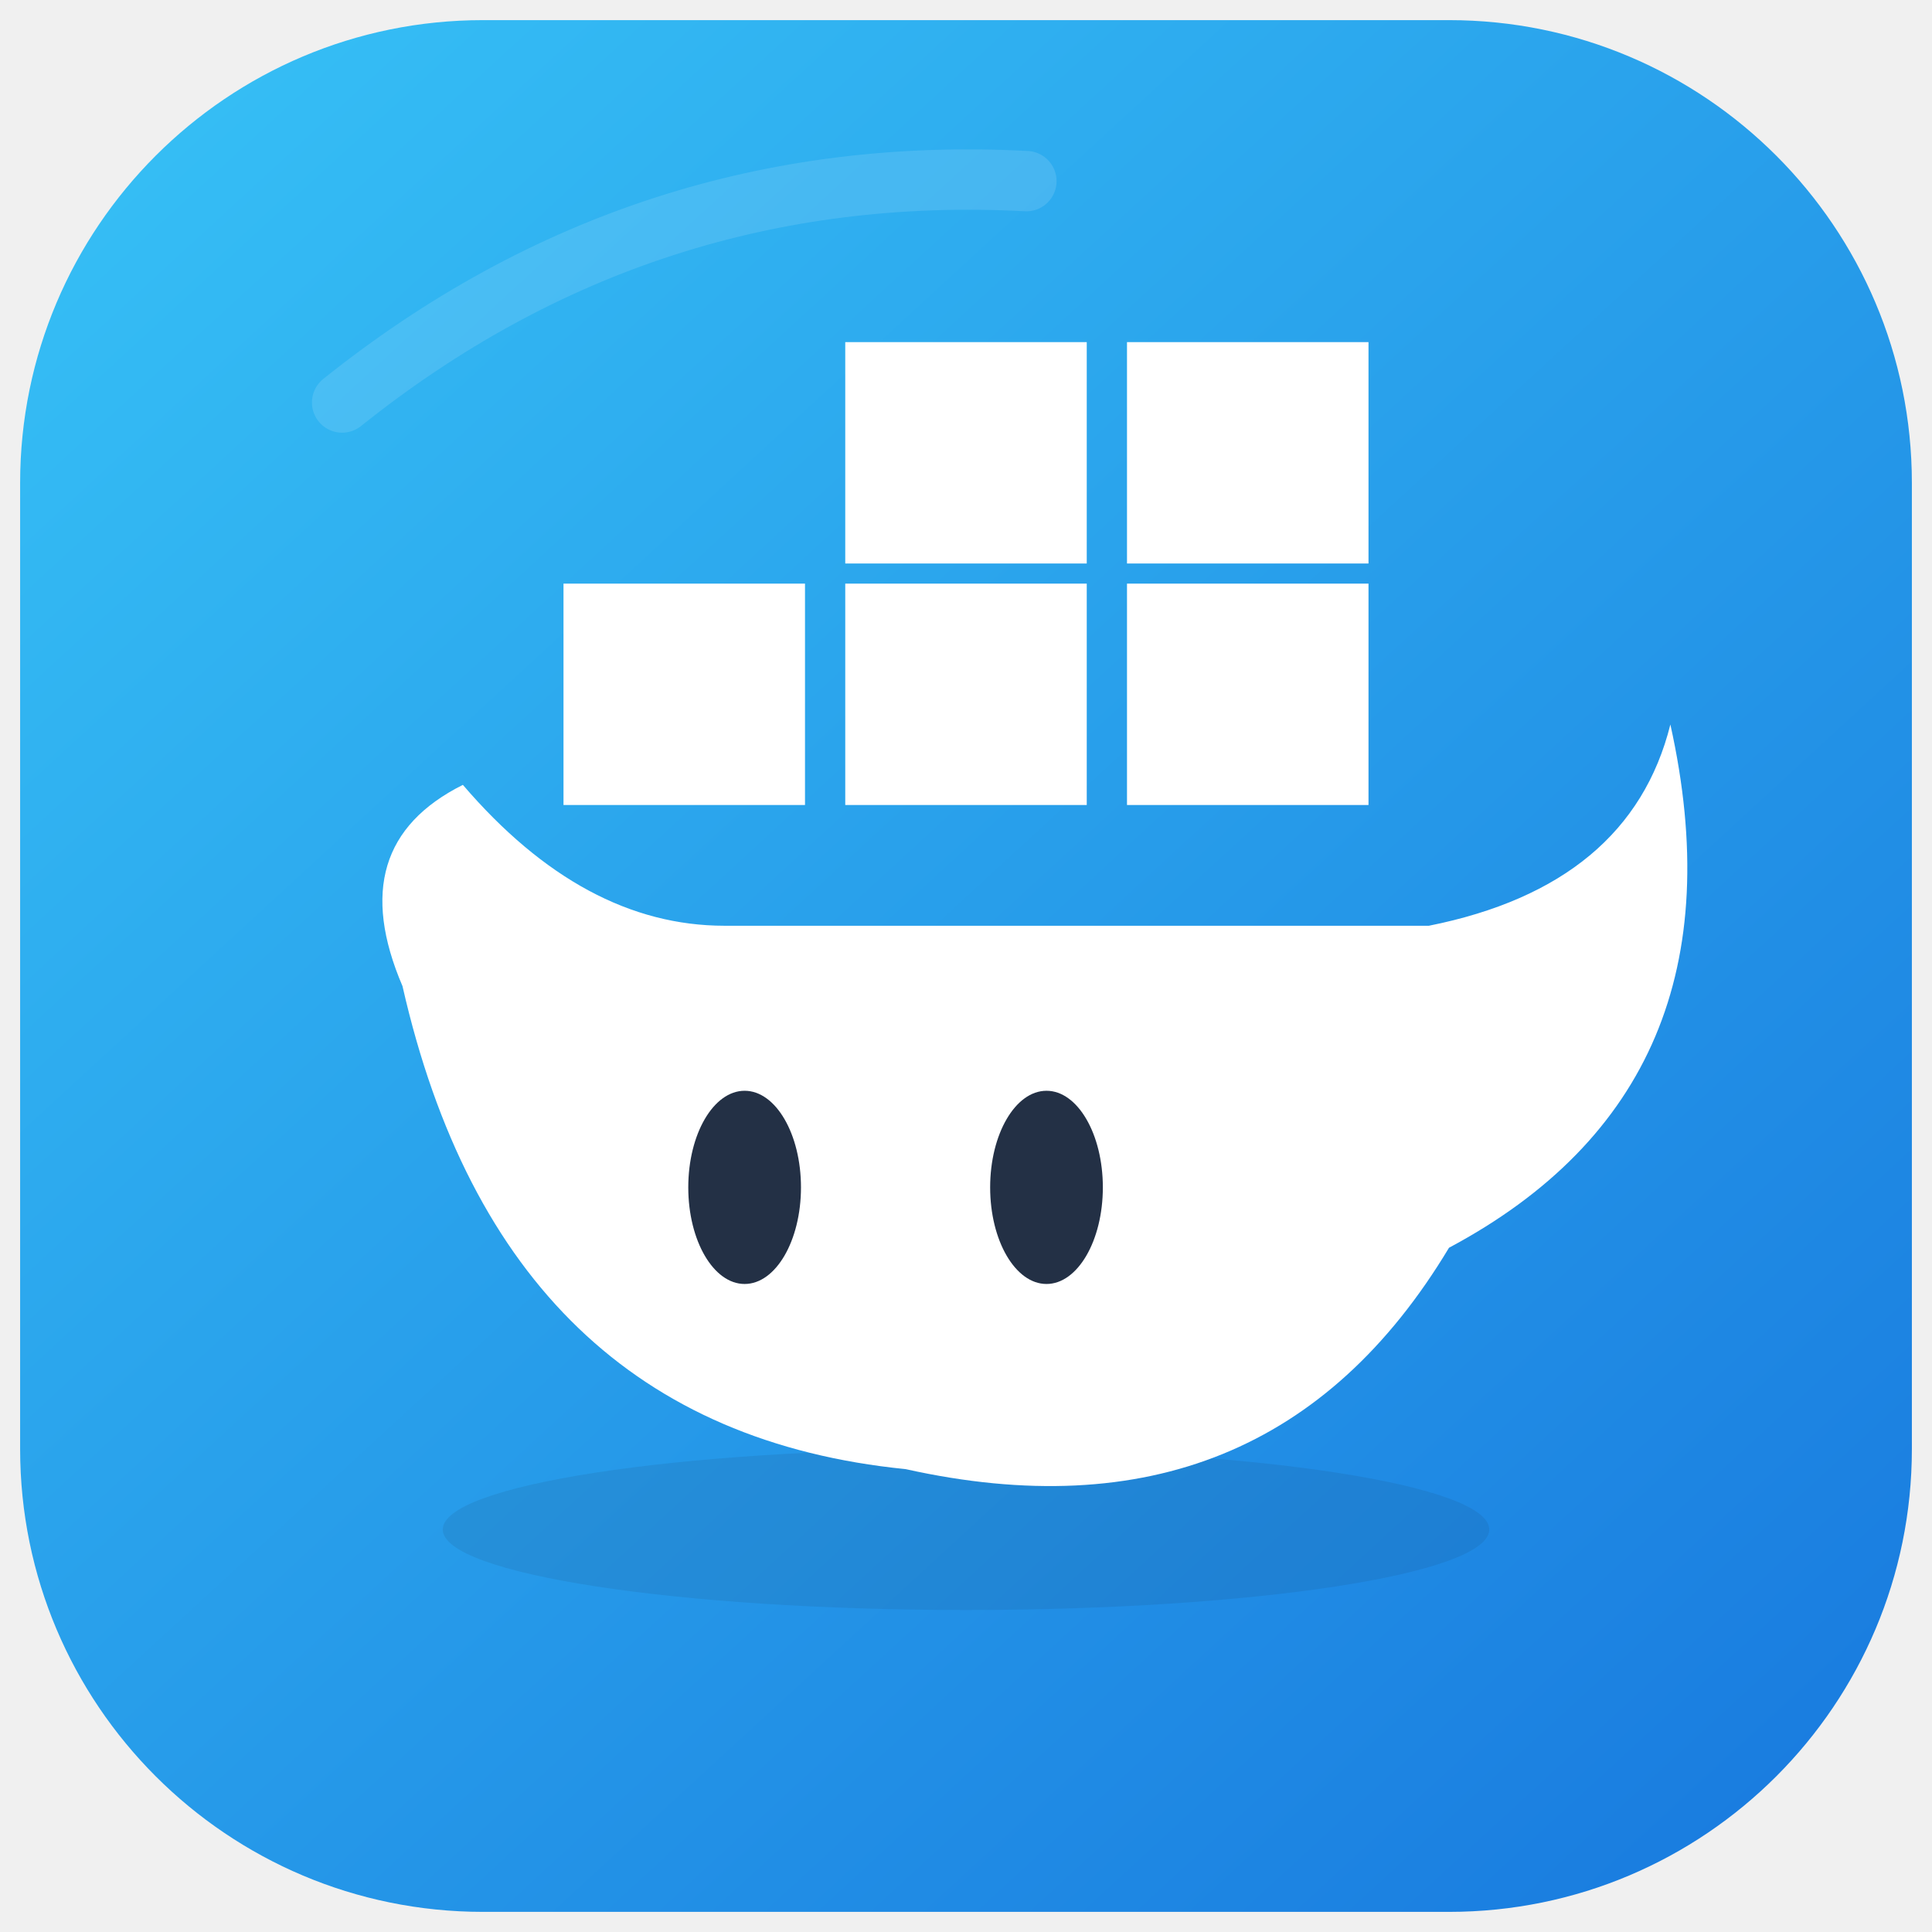
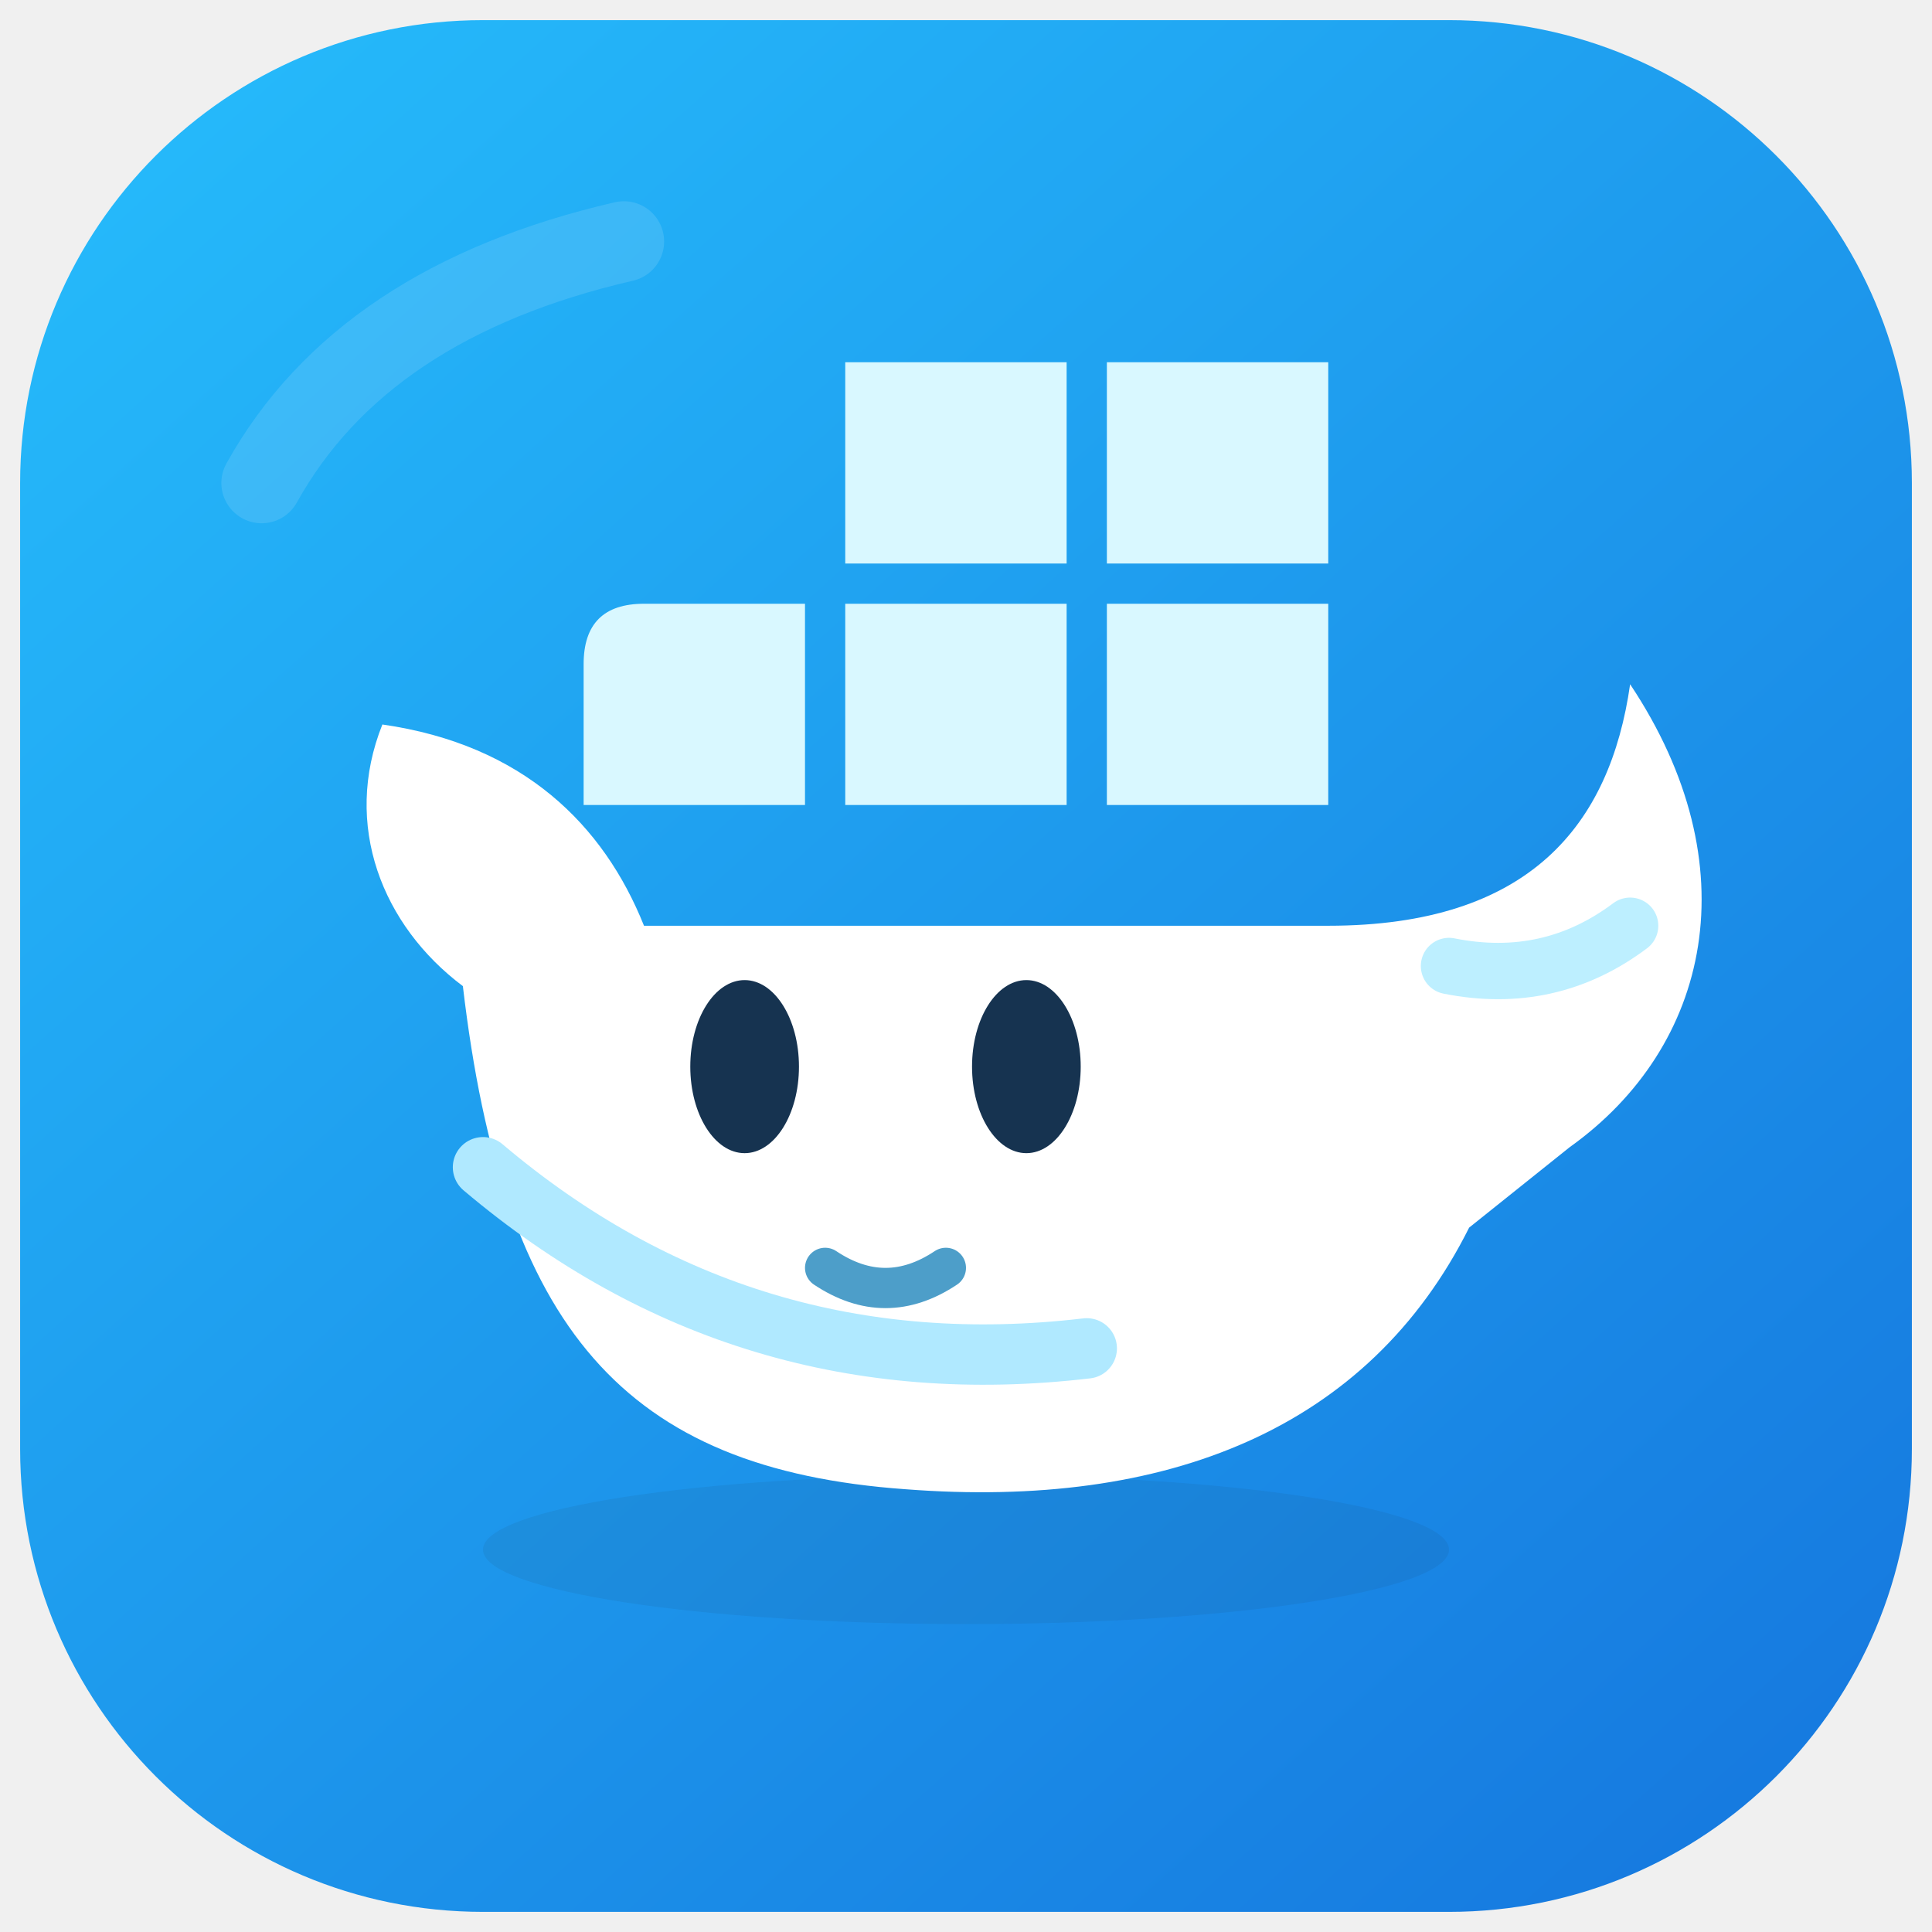
- <svg xmlns="http://www.w3.org/2000/svg" viewBox="0 0 96 96" width="128" height="128" role="img" aria-labelledby="title">
+ <svg xmlns="http://www.w3.org/2000/svg" width="128" height="128" viewBox="0 0 96 96" role="img" aria-labelledby="title">
  <defs>
-     <linearGradient id="tile" x1="0" y1="0" x2="0.92" y2="1">
-       <stop stop-color="#37c2f6" />
-       <stop offset="1" stop-color="#197bdf" />
+     <linearGradient id="tile" x1="0" y1="0" x2="0.9" y2="1">
+       <stop stop-color="#26BDFC" />
+       <stop offset="1" stop-color="#1679DF" />
    </linearGradient>
  </defs>
  <rect x="1" y="1" width="94" height="94" rx="23" fill="url(#tile)" />
-   <path d="M17 20Q32 8 51 9" stroke="#fff" stroke-width="3" opacity=".12" fill="none" stroke-linecap="round" />
-   <ellipse cx="48" cy="76" rx="26" ry="4" fill="#152136" opacity=".09" />
-   <g stroke-linecap="round" stroke-linejoin="round">
-     <path d="M20 49Q17 42 23 39 29 46 36 46H71Q81 44 83 36 87 54 72 62 63 77 45 73 25 71 20 49Z" fill="#fff" />
-     <path d="M28 29H40V40H28ZM42 29H54V40H42ZM56 29H68V40H56ZM42 17H54V28H42ZM56 17H68V28H56Z" fill="#fff" />
-     <ellipse cx="37" cy="59" rx="2.8" ry="4.8" fill="#233045" />
-     <ellipse cx="52" cy="59" rx="2.8" ry="4.8" fill="#233045" />
+   <path d="M13 24Q18 15 31 12" fill="none" stroke="#FFF" stroke-width="4" stroke-linecap="round" opacity=".12" />
+   <ellipse cx="48" cy="77" rx="24" ry="3.7" fill="#182335" opacity=".075" />
+   <g stroke-linejoin="round" stroke-linecap="round">
+     <path d="M23 49C19 46 17 41 19 36 26 37 30 41 32 46H66C76 46 80 41 81 34 87 43 85 52 78 57L73 61C68 71 58 75 45 74 31 73 25 66 23 49Z" fill="#FFF" />
+     <path d="M29 33Q29 30 32 30H40V40H29ZM42 30H53V40H42ZM55 30H66V40H55ZM42 18H53V28H42ZM55 18H66V28H55Z" fill="#D9F8FF" />
+     <path d="M24 58Q37 69 54 67" stroke="#B0E9FF" stroke-width="3" fill="none" stroke-linecap="round" />
+     <ellipse cx="37" cy="53" rx="2.7" ry="4.3" fill="#163350" />
+     <ellipse cx="51" cy="53" rx="2.7" ry="4.3" fill="#163350" />
+     <path d="M41 63Q44 65 47 63" stroke="#4D9EC9" stroke-width="2" stroke-linecap="round" fill="none" />
+     <path d="M72 48Q77 49 81 46" stroke="#BDEFFF" stroke-width="2.8" stroke-linecap="round" fill="none" />
  </g>
</svg>
